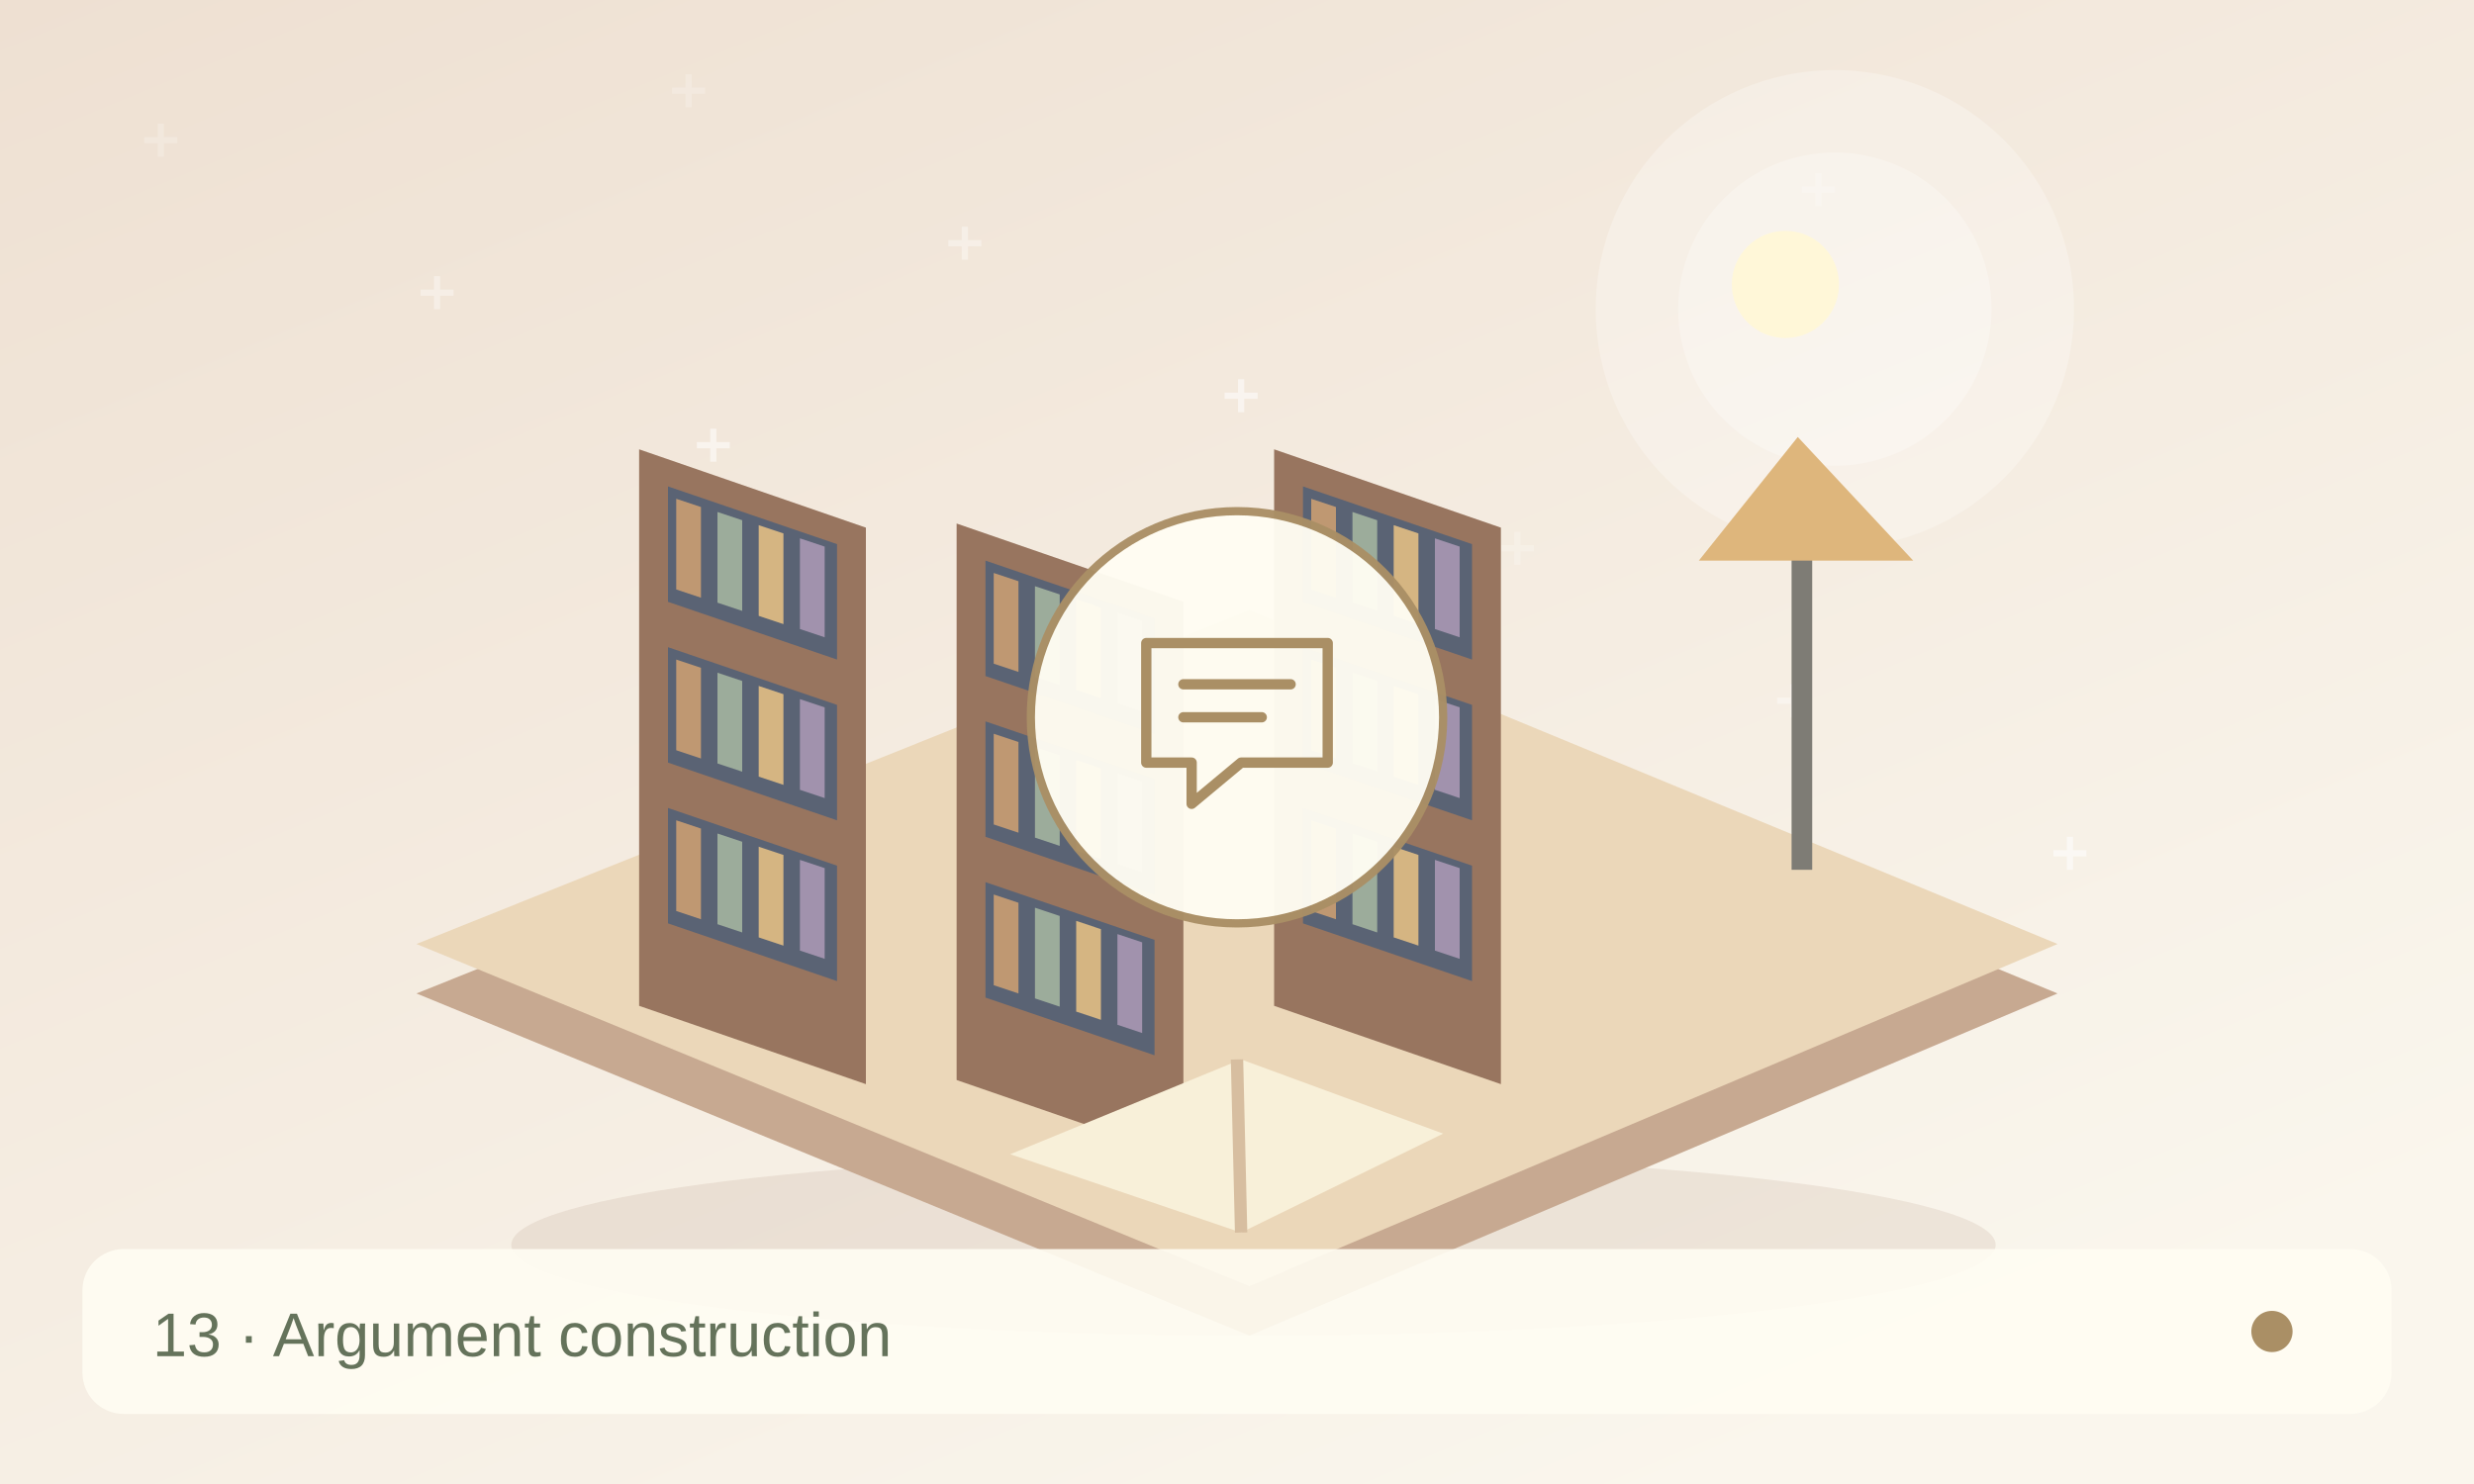
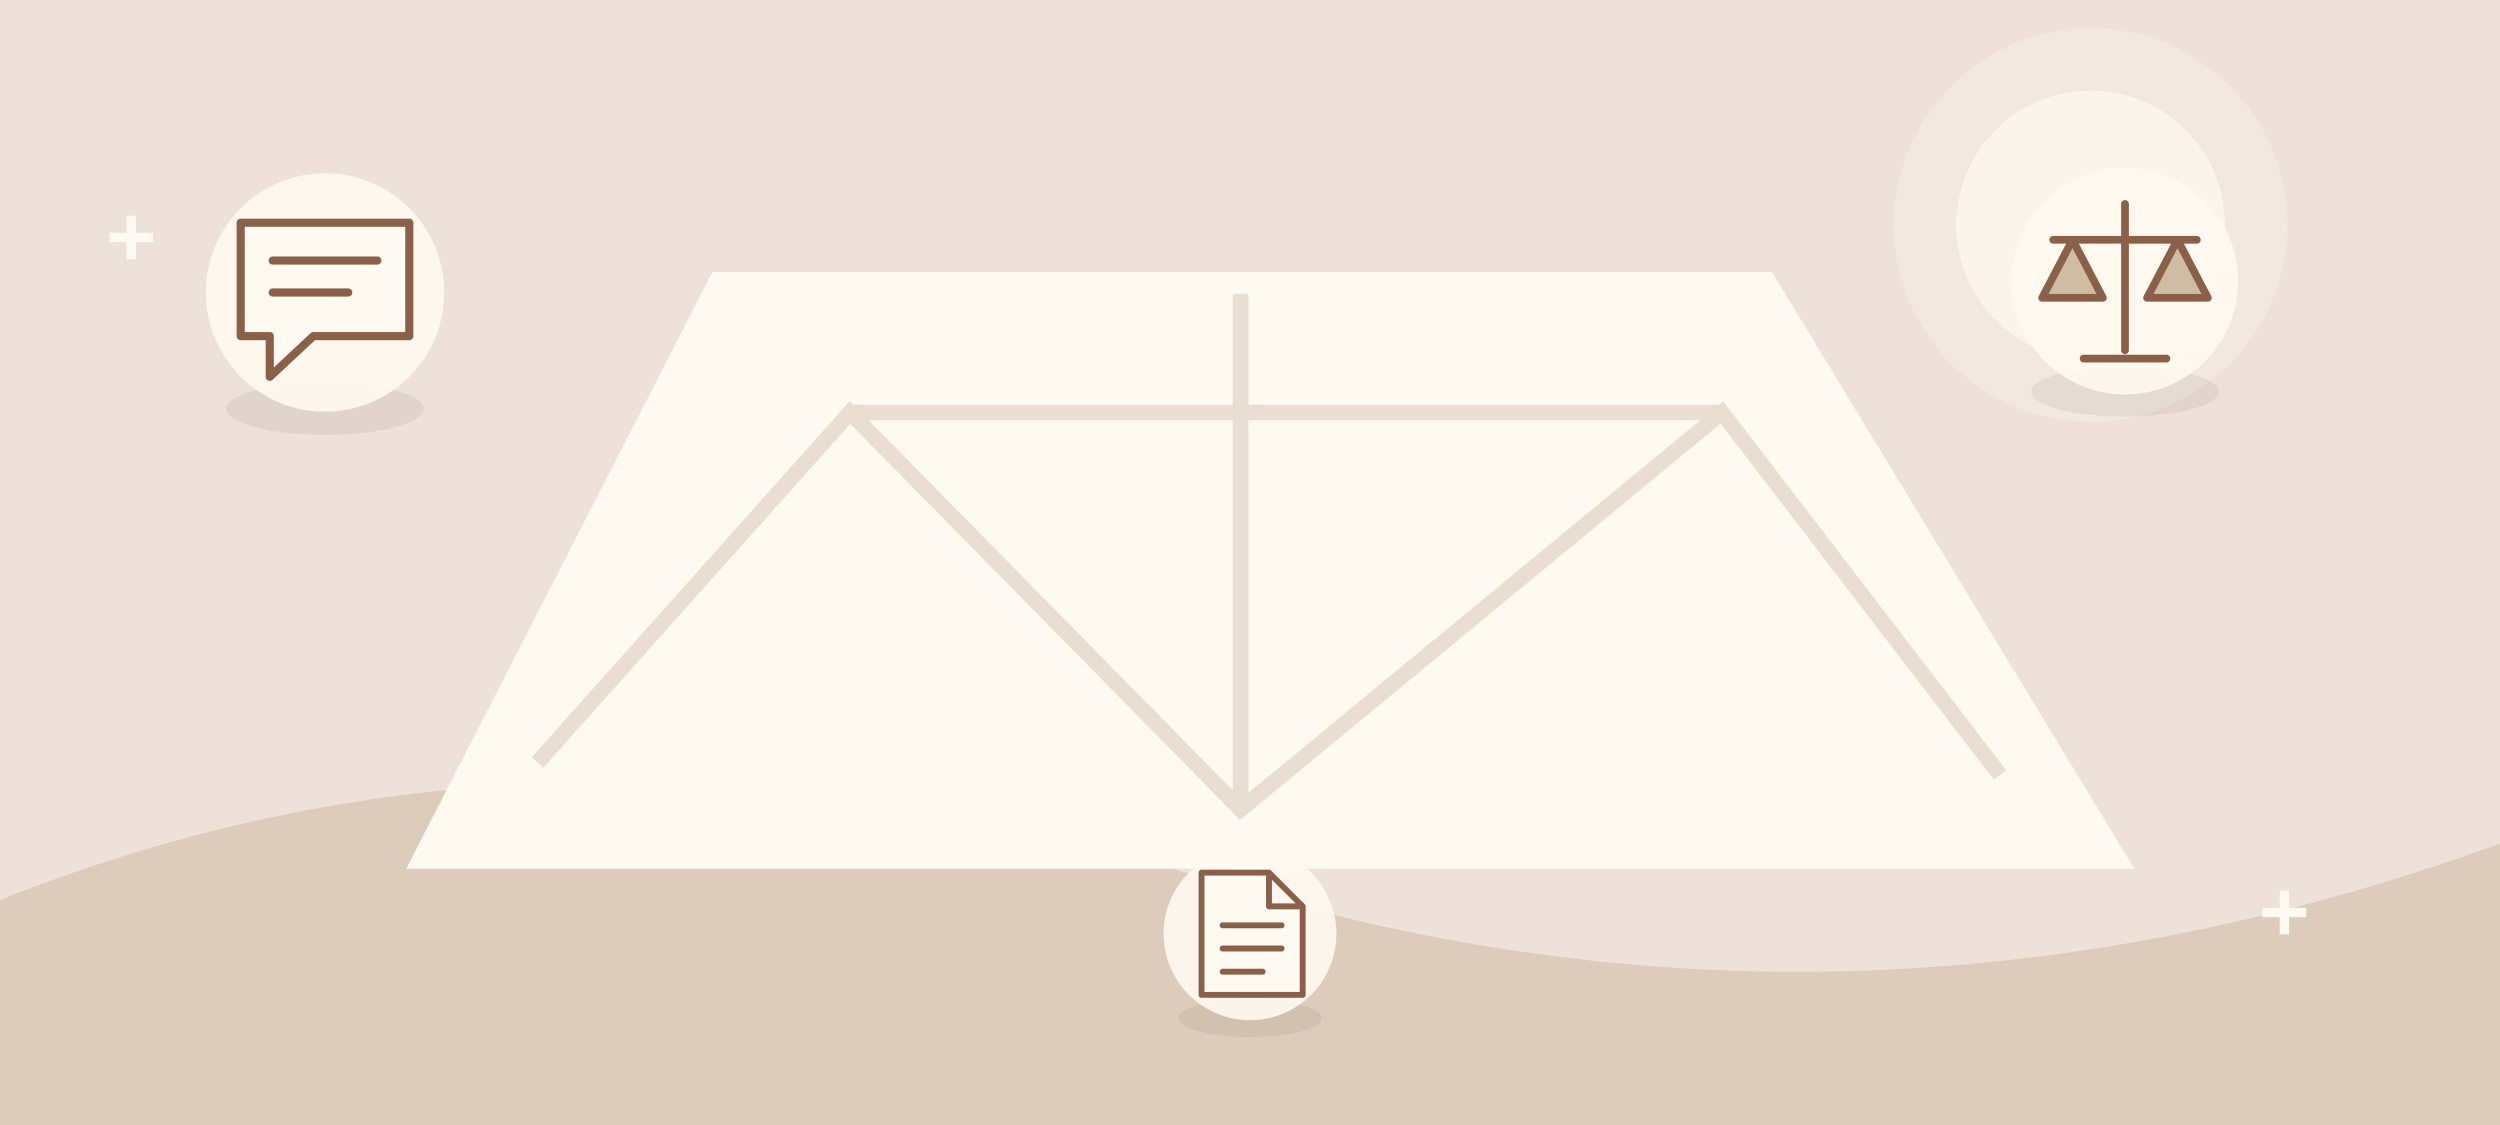
- <svg xmlns="http://www.w3.org/2000/svg" class="world-art " viewBox="0 0 600 360" role="img" aria-label="Argument construction: Make a case that stands up">
-   <defs>
-     <linearGradient id="_R_0_bg" x2="0.7" y2="1">
-       <stop stop-color="#eee0d2" />
-       <stop offset="1" stop-color="#faf6ed" />
-     </linearGradient>
-     <linearGradient id="_R_0_stone" x2=".2" y2="1">
-       <stop stop-color="#aaa0d1" />
-       <stop offset="1" stop-color="#686783" />
-     </linearGradient>
-     <linearGradient id="_R_0_portal" x2="0" y2="1">
-       <stop stop-color="#fbe4a6" />
-       <stop offset="1" stop-color="#f1a967" />
-     </linearGradient>
-     <linearGradient id="_R_0_water" x2="0" y2="1">
-       <stop stop-color="#a4d5d5" />
-       <stop offset="1" stop-color="#699fac" />
-     </linearGradient>
-     <filter id="_R_0_shadow" x="-50%" y="-50%" width="200%" height="200%">
-       <feGaussianBlur stdDeviation="12" />
-     </filter>
-   </defs>
-   <rect width="600" height="360" fill="url(#_R_0_bg)" />
-   <circle cx="445" cy="75" r="58" fill="#fff" opacity=".25" />
-   <circle cx="445" cy="75" r="38" fill="#fff" opacity=".25" />
-   <g opacity="0.2" transform="translate(167 22)">
-     <path d="M0-4V4M-4 0H4" stroke="#fff" stroke-width="1.5" />
-   </g>
-   <g opacity="0.36" transform="translate(234 59)">
-     <path d="M0-4V4M-4 0H4" stroke="#fff" stroke-width="1.5" />
-   </g>
-   <g opacity="0.52" transform="translate(301 96)">
-     <path d="M0-4V4M-4 0H4" stroke="#fff" stroke-width="1.5" />
-   </g>
-   <g opacity="0.2" transform="translate(368 133)">
-     <path d="M0-4V4M-4 0H4" stroke="#fff" stroke-width="1.5" />
-   </g>
-   <g opacity="0.36" transform="translate(435 170)">
-     <path d="M0-4V4M-4 0H4" stroke="#fff" stroke-width="1.5" />
-   </g>
-   <g opacity="0.52" transform="translate(502 207)">
-     <path d="M0-4V4M-4 0H4" stroke="#fff" stroke-width="1.5" />
-   </g>
-   <g opacity="0.2" transform="translate(39 34)">
-     <path d="M0-4V4M-4 0H4" stroke="#fff" stroke-width="1.5" />
-   </g>
-   <g opacity="0.36" transform="translate(106 71)">
-     <path d="M0-4V4M-4 0H4" stroke="#fff" stroke-width="1.5" />
-   </g>
-   <g opacity="0.52" transform="translate(173 108)">
-     <path d="M0-4V4M-4 0H4" stroke="#fff" stroke-width="1.5" />
-   </g>
-   <g opacity="0.2" transform="translate(240 145)">
-     <path d="M0-4V4M-4 0H4" stroke="#fff" stroke-width="1.5" />
-   </g>
-   <g opacity="0.36" transform="translate(307 182)">
-     <path d="M0-4V4M-4 0H4" stroke="#fff" stroke-width="1.5" />
-   </g>
-   <g opacity="0.52" transform="translate(374 219)">
-     <path d="M0-4V4M-4 0H4" stroke="#fff" stroke-width="1.5" />
-   </g>
-   <g opacity="0.2" transform="translate(441 46)">
-     <path d="M0-4V4M-4 0H4" stroke="#fff" stroke-width="1.5" />
-   </g>
+ <svg xmlns="http://www.w3.org/2000/svg" class="world-art world-preview " viewBox="0 0 800 360" role="img" aria-label="Argument construction: Make a case that stands up">
  <g>
-     <ellipse cx="304" cy="302" rx="180" ry="22" fill="#a78470" opacity=".15" />
-     <path d="m101 241 202-81 196 81-196 83Z" fill="#c7a991" />
-     <path d="m101 229 202-81 196 81-196 83Z" fill="#ebd7b9" />
-     <g transform="translate(181 109)">
-       <path d="M-26 135V0l55 19v135Z" fill="#98755f" />
-       <g transform="translate(0 0)">
-         <path d="M-19 9 22 23v28L-19 37Z" fill="#5a6374" />
-         <path d="m-17 12v22l6 2v-22Z" fill="#bf9872" />
-         <path d="m-7 15.2v22l6 2v-22Z" fill="#9cac9b" />
-         <path d="m3 18.4v22l6 2v-22Z" fill="#d5b582" />
-         <path d="m13 21.6v22l6 2v-22Z" fill="#a192ad" />
-       </g>
-       <g transform="translate(0 39)">
-         <path d="M-19 9 22 23v28L-19 37Z" fill="#5a6374" />
-         <path d="m-17 12v22l6 2v-22Z" fill="#bf9872" />
-         <path d="m-7 15.2v22l6 2v-22Z" fill="#9cac9b" />
-         <path d="m3 18.4v22l6 2v-22Z" fill="#d5b582" />
-         <path d="m13 21.6v22l6 2v-22Z" fill="#a192ad" />
-       </g>
-       <g transform="translate(0 78)">
-         <path d="M-19 9 22 23v28L-19 37Z" fill="#5a6374" />
-         <path d="m-17 12v22l6 2v-22Z" fill="#bf9872" />
-         <path d="m-7 15.2v22l6 2v-22Z" fill="#9cac9b" />
-         <path d="m3 18.4v22l6 2v-22Z" fill="#d5b582" />
-         <path d="m13 21.6v22l6 2v-22Z" fill="#a192ad" />
+     <rect width="800" height="360" fill="#ede1d9" />
+     <circle cx="669" cy="72" r="43" fill="#fffaf1" opacity=".7" />
+     <circle cx="669" cy="72" r="63" fill="#fffaf1" opacity=".25" />
+     <path d="M0 288Q180 216 385 281T800 270V360H0Z" fill="#d0bca3" opacity=".55" />
+     <path d="M130 278L228 87H567L683 278Z" fill="#fffaf1" />
+     <path d="M172 244L272 132L397 259L551 132L640 248M272 132L551 132M397 259L397 94" stroke="#8b6049" opacity=".18" stroke-width="5" fill="none" />
+     <g transform="translate(104 93.6) scale(0.9302326)">
+       <ellipse cy="40" rx="34" ry="9" fill="#574438" opacity=".08" />
+       <circle r="41" fill="#fffaf1" opacity=".9" />
+       <g stroke="#8b6049" stroke-width="2.8" stroke-linecap="round" stroke-linejoin="round" fill="#fffaf1">
+         <path d="M-29-24H29V15H-4L-19 29V15H-29ZM-18-11H18M-18 0H8" />
      </g>
    </g>
-     <g transform="translate(258 127)">
-       <path d="M-26 135V0l55 19v135Z" fill="#98755f" />
-       <g transform="translate(0 0)">
-         <path d="M-19 9 22 23v28L-19 37Z" fill="#5a6374" />
-         <path d="m-17 12v22l6 2v-22Z" fill="#bf9872" />
-         <path d="m-7 15.2v22l6 2v-22Z" fill="#9cac9b" />
-         <path d="m3 18.4v22l6 2v-22Z" fill="#d5b582" />
-         <path d="m13 21.6v22l6 2v-22Z" fill="#a192ad" />
-       </g>
-       <g transform="translate(0 39)">
-         <path d="M-19 9 22 23v28L-19 37Z" fill="#5a6374" />
-         <path d="m-17 12v22l6 2v-22Z" fill="#bf9872" />
-         <path d="m-7 15.2v22l6 2v-22Z" fill="#9cac9b" />
-         <path d="m3 18.4v22l6 2v-22Z" fill="#d5b582" />
-         <path d="m13 21.6v22l6 2v-22Z" fill="#a192ad" />
-       </g>
-       <g transform="translate(0 78)">
-         <path d="M-19 9 22 23v28L-19 37Z" fill="#5a6374" />
-         <path d="m-17 12v22l6 2v-22Z" fill="#bf9872" />
-         <path d="m-7 15.2v22l6 2v-22Z" fill="#9cac9b" />
-         <path d="m3 18.4v22l6 2v-22Z" fill="#d5b582" />
-         <path d="m13 21.6v22l6 2v-22Z" fill="#a192ad" />
+     <g transform="translate(680 90) scale(0.8837209)">
+       <ellipse cy="40" rx="34" ry="9" fill="#574438" opacity=".08" />
+       <circle r="41" fill="#fffaf1" opacity=".9" />
+       <g stroke="#8b6049" stroke-width="2.8" stroke-linecap="round" stroke-linejoin="round" fill="#d0bca3">
+         <path d="M0-28V25M-15 28H15M-26-15H26M-19-15L-30 6H-8ZM19-15L8 6H30Z" />
      </g>
    </g>
-     <g transform="translate(335 109)">
-       <path d="M-26 135V0l55 19v135Z" fill="#98755f" />
-       <g transform="translate(0 0)">
-         <path d="M-19 9 22 23v28L-19 37Z" fill="#5a6374" />
-         <path d="m-17 12v22l6 2v-22Z" fill="#bf9872" />
-         <path d="m-7 15.2v22l6 2v-22Z" fill="#9cac9b" />
-         <path d="m3 18.4v22l6 2v-22Z" fill="#d5b582" />
-         <path d="m13 21.6v22l6 2v-22Z" fill="#a192ad" />
-       </g>
-       <g transform="translate(0 39)">
-         <path d="M-19 9 22 23v28L-19 37Z" fill="#5a6374" />
-         <path d="m-17 12v22l6 2v-22Z" fill="#bf9872" />
-         <path d="m-7 15.2v22l6 2v-22Z" fill="#9cac9b" />
-         <path d="m3 18.4v22l6 2v-22Z" fill="#d5b582" />
-         <path d="m13 21.6v22l6 2v-22Z" fill="#a192ad" />
-       </g>
-       <g transform="translate(0 78)">
-         <path d="M-19 9 22 23v28L-19 37Z" fill="#5a6374" />
-         <path d="m-17 12v22l6 2v-22Z" fill="#bf9872" />
-         <path d="m-7 15.2v22l6 2v-22Z" fill="#9cac9b" />
-         <path d="m3 18.4v22l6 2v-22Z" fill="#d5b582" />
-         <path d="m13 21.6v22l6 2v-22Z" fill="#a192ad" />
+     <g transform="translate(400 298.8) scale(0.6744186)">
+       <ellipse cy="40" rx="34" ry="9" fill="#574438" opacity=".08" />
+       <circle r="41" fill="#fffaf1" opacity=".9" />
+       <g stroke="#8b6049" stroke-width="2.8" stroke-linecap="round" stroke-linejoin="round" fill="#fffaf1">
+         <path d="M-23-29H9L25-13V29H-23ZM9-29V-13H25M-13-4H15M-13 7H15M-13 18H6" />
      </g>
    </g>
-     <path d="m245 280 56-23 49 18-49 24Z" fill="#f8f0d9" />
-     <path d="m300 257 1 42" stroke="#d7bea0" stroke-width="3" />
-     <path d="M437 211v-76" stroke="#7e7c75" stroke-width="5" />
-     <path d="m412 136 24-30 28 30Z" fill="#deb67c" />
-     <circle cx="433" cy="69" r="13" fill="#fff7d8" />
-   </g>
-   <g transform="translate(300 174)">
-     <circle r="50" fill="#fffdf2" stroke="#aa8f65" stroke-width="2" opacity=".96" />
-     <g stroke="#aa8f65" stroke-width="2.5" fill="none" stroke-linecap="round" stroke-linejoin="round">
-       <path d="M-22-18h44v29H1l-12 10V11h-11Z M-13-8h26M-13 0h19" />
-     </g>
-   </g>
-   <g>
-     <rect x="20" y="303" width="560" height="40" rx="10" fill="#fffdf3" opacity=".9" />
-     <text x="37" y="329" font-family="Arial,sans-serif" font-size="15" fill="#65735b">13 · Argument construction</text>
-     <circle cx="551" cy="323" r="5" fill="#aa8f65" />
+     <path d="M42 69v14M35 76h14M731 285v14M724 292h14" stroke="#fffaf1" stroke-width="3" />
  </g>
</svg>
